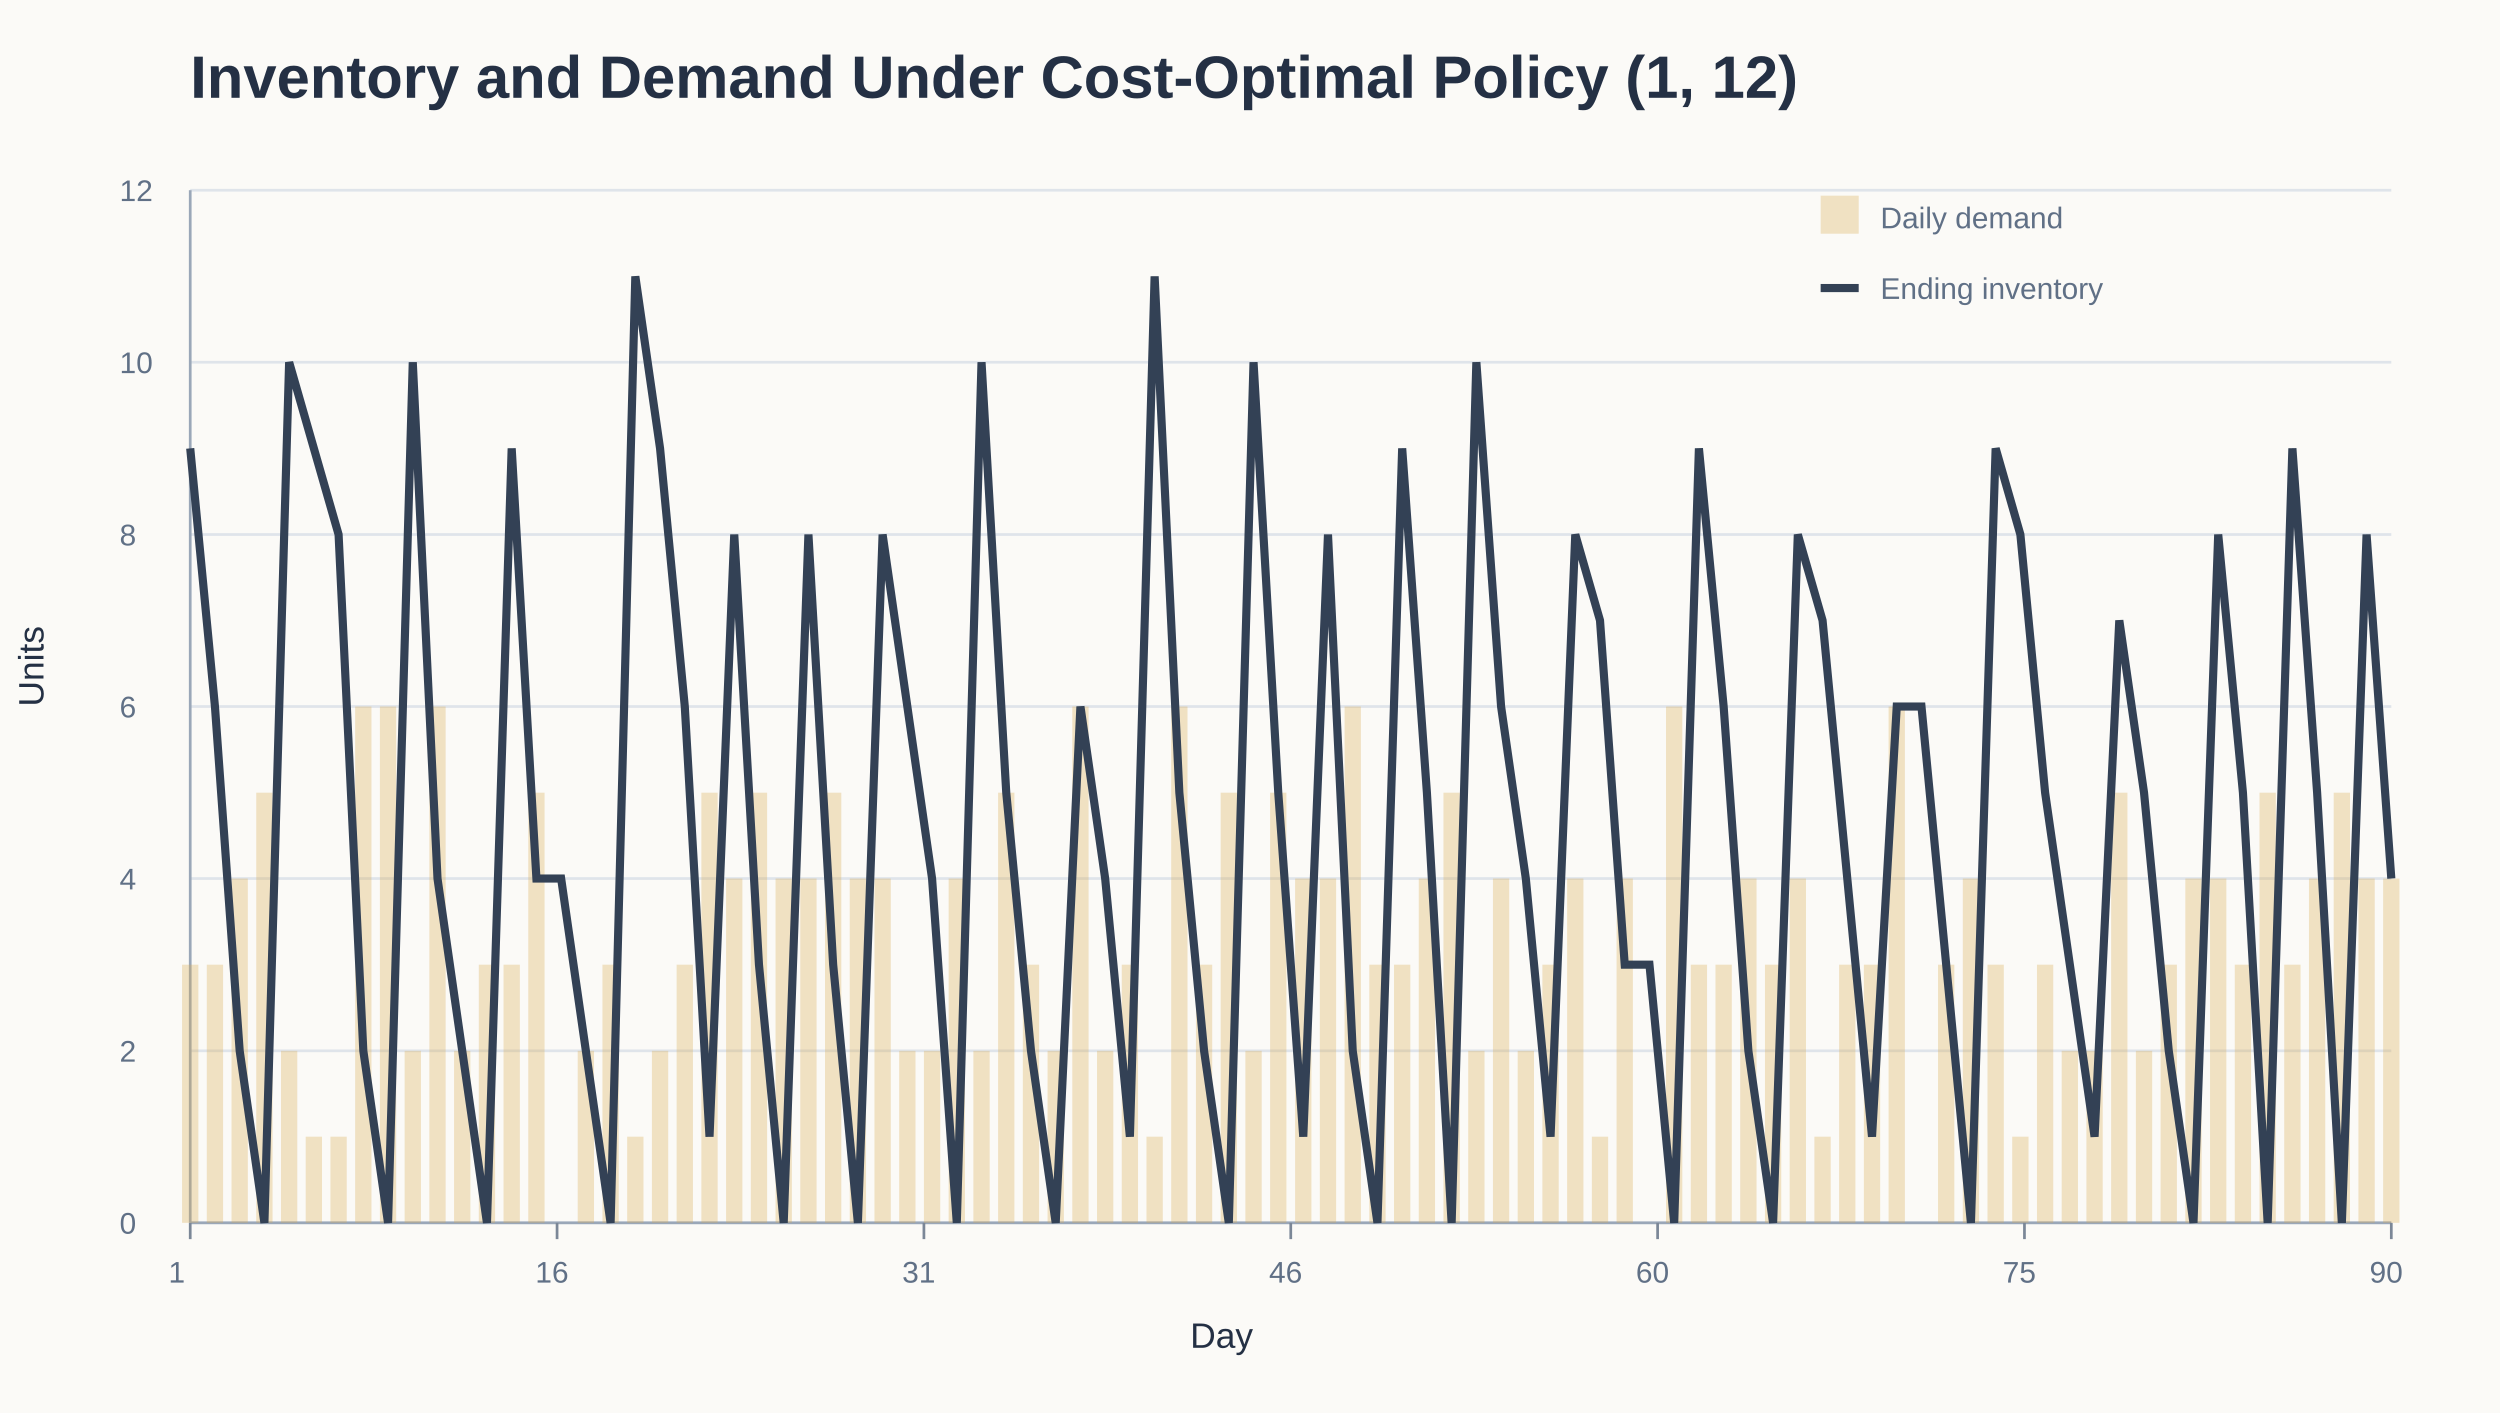
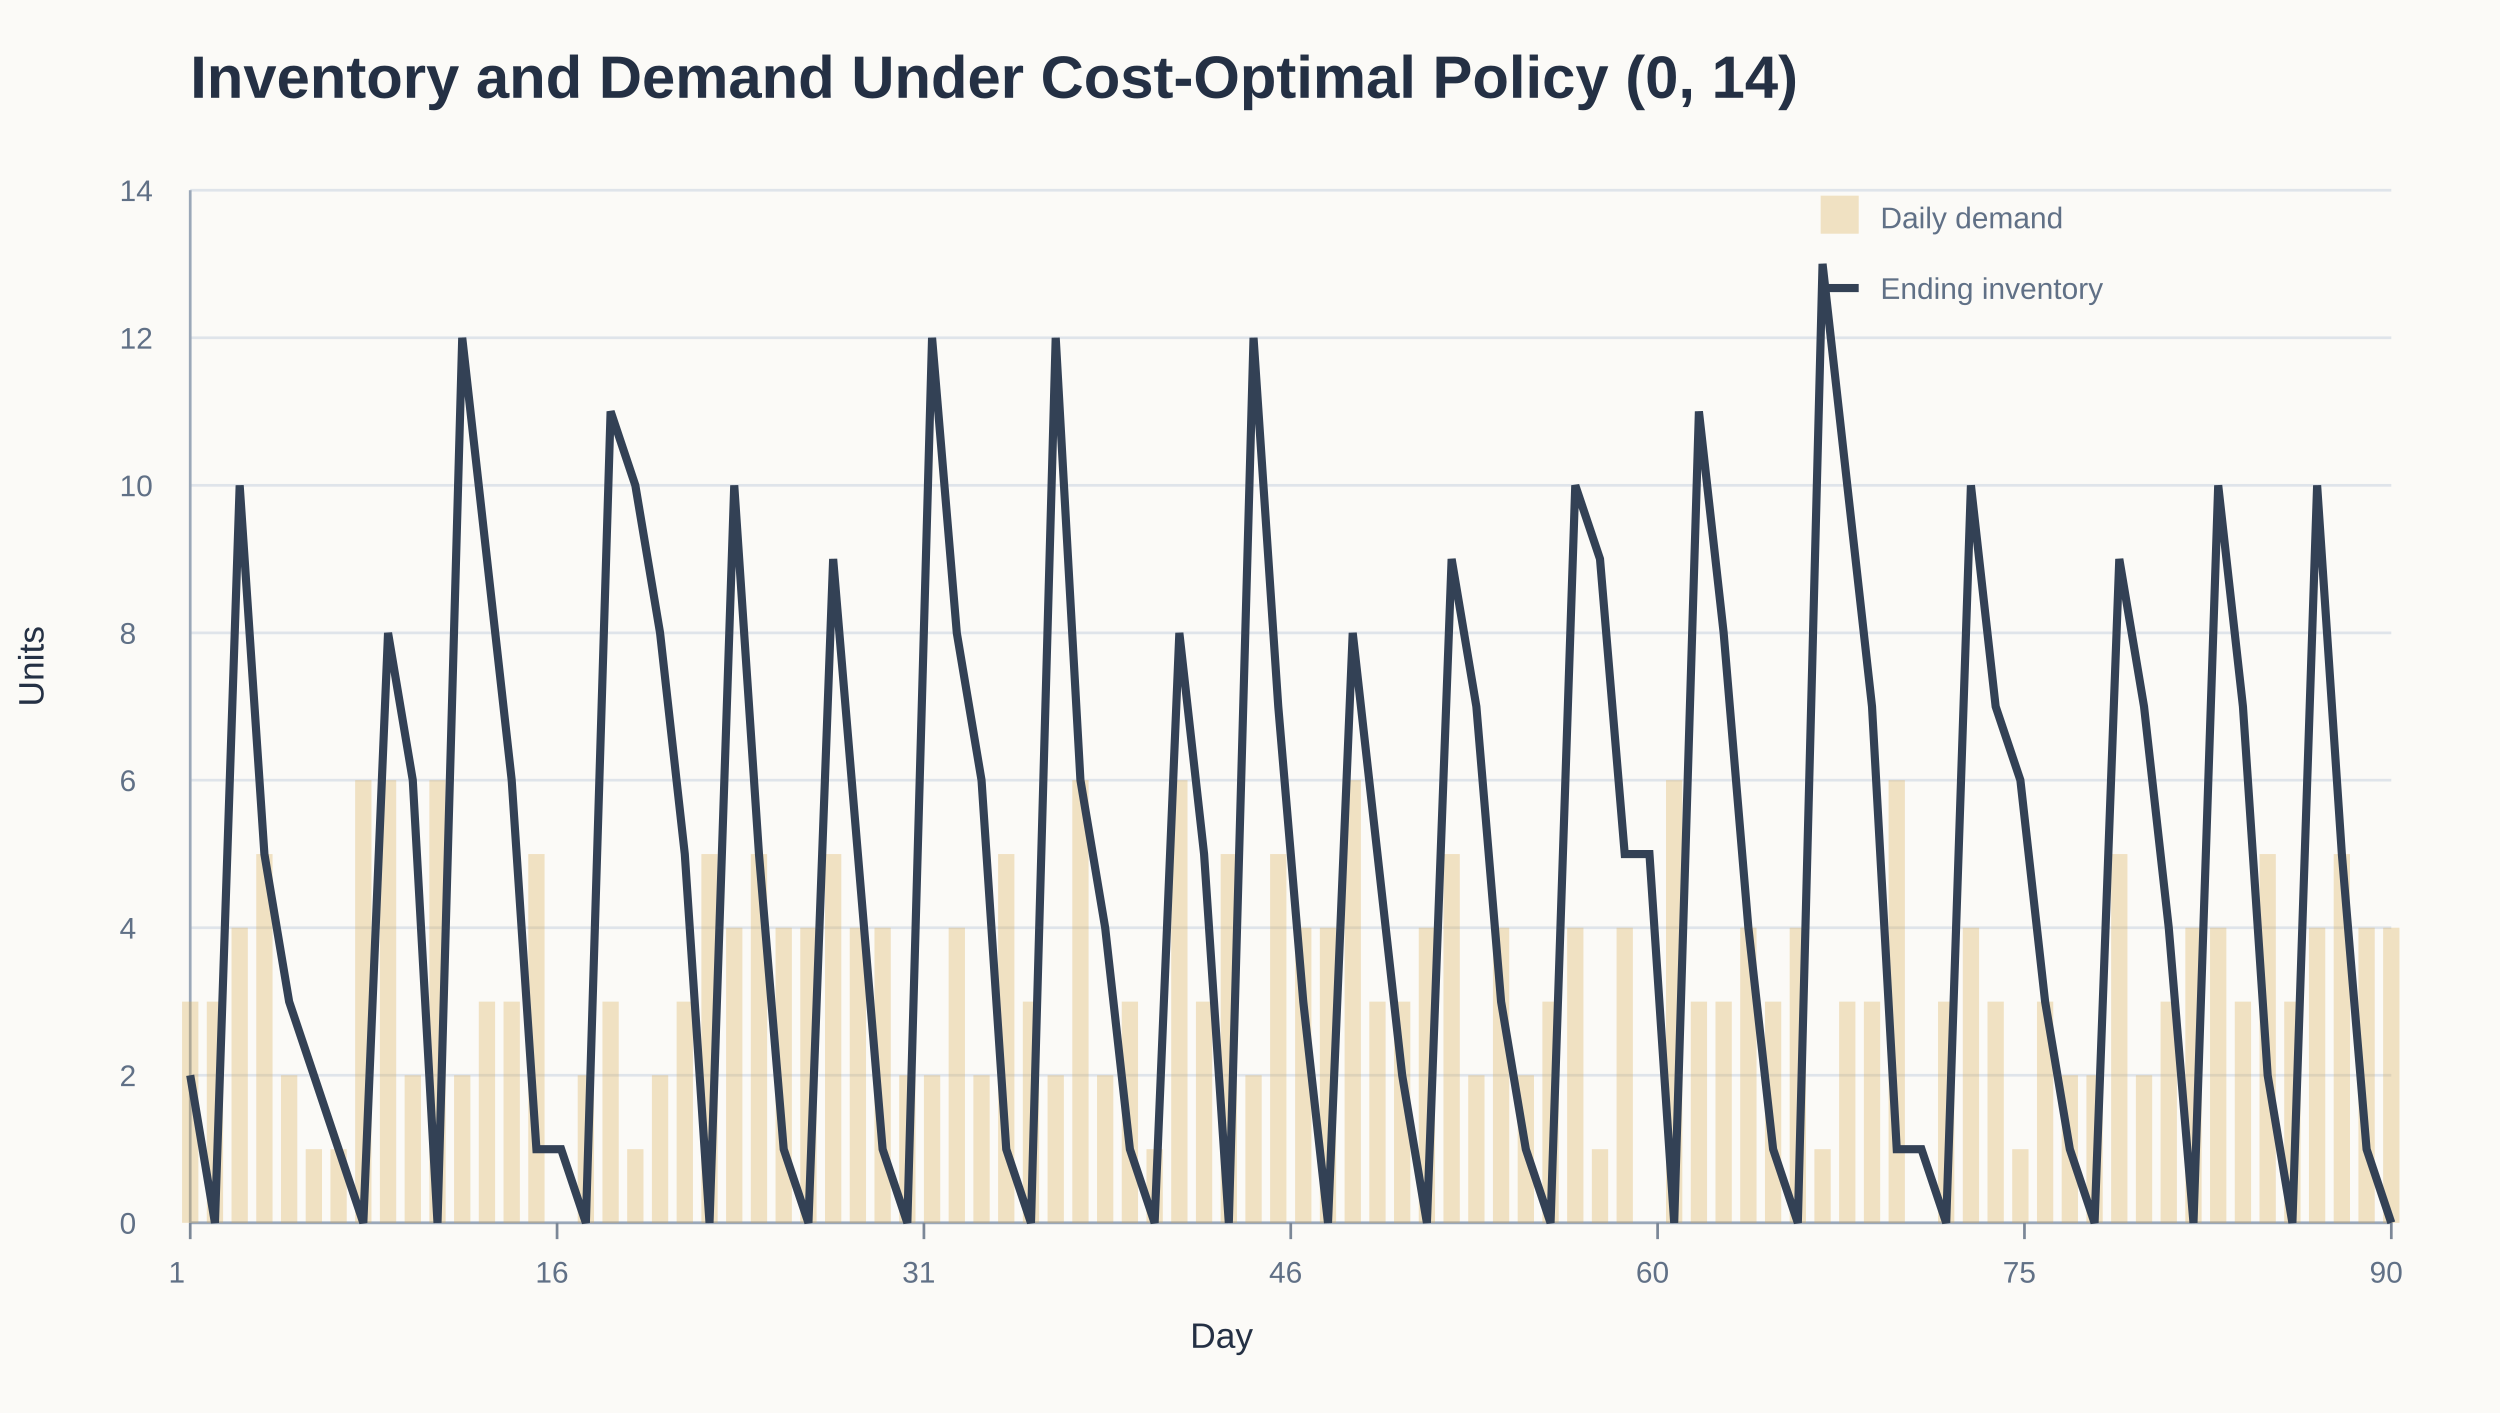
<svg xmlns="http://www.w3.org/2000/svg" width="920" height="520" viewBox="0 0 920 520">
  <rect width="100%" height="100%" fill="#fbfaf7" />
  <style>
text { font-family: Arial, sans-serif; fill: #243044; }
.title { font-size: 22px; font-weight: 700; }
.label { font-size: 13px; }
.tick { font-size: 11px; fill: #607086; }
.annotation { font-size: 12px; fill: #344256; }
</style>
-   <text x="70" y="36" class="title">Inventory and Demand Under Cost-Optimal Policy (1, 12)</text>
+   <text x="70" y="36" class="title">Inventory and Demand Under Cost-Optimal Policy (0, 14)</text>
  <line x1="70" y1="450.0" x2="880" y2="450.0" stroke="#dfe4ea" />
  <text x="44" y="454.0" class="tick">0</text>
-   <line x1="70" y1="386.7" x2="880" y2="386.7" stroke="#dfe4ea" />
-   <text x="44" y="390.7" class="tick">2</text>
-   <line x1="70" y1="323.3" x2="880" y2="323.3" stroke="#dfe4ea" />
-   <text x="44" y="327.3" class="tick">4</text>
-   <line x1="70" y1="260.0" x2="880" y2="260.0" stroke="#dfe4ea" />
-   <text x="44" y="264.0" class="tick">6</text>
-   <line x1="70" y1="196.7" x2="880" y2="196.7" stroke="#dfe4ea" />
-   <text x="44" y="200.7" class="tick">8</text>
-   <line x1="70" y1="133.3" x2="880" y2="133.3" stroke="#dfe4ea" />
-   <text x="44" y="137.3" class="tick">10</text>
+   <line x1="70" y1="395.7" x2="880" y2="395.7" stroke="#dfe4ea" />
+   <text x="44" y="399.7" class="tick">2</text>
+   <line x1="70" y1="341.4" x2="880" y2="341.4" stroke="#dfe4ea" />
+   <text x="44" y="345.4" class="tick">4</text>
+   <line x1="70" y1="287.1" x2="880" y2="287.1" stroke="#dfe4ea" />
+   <text x="44" y="291.1" class="tick">6</text>
+   <line x1="70" y1="232.9" x2="880" y2="232.9" stroke="#dfe4ea" />
+   <text x="44" y="236.9" class="tick">8</text>
+   <line x1="70" y1="178.6" x2="880" y2="178.6" stroke="#dfe4ea" />
+   <text x="44" y="182.6" class="tick">10</text>
+   <line x1="70" y1="124.3" x2="880" y2="124.3" stroke="#dfe4ea" />
+   <text x="44" y="128.3" class="tick">12</text>
  <line x1="70" y1="70.0" x2="880" y2="70.0" stroke="#dfe4ea" />
-   <text x="44" y="74.0" class="tick">12</text>
+   <text x="44" y="74.0" class="tick">14</text>
  <line x1="70" y1="450" x2="880" y2="450" stroke="#9aa7b8" />
  <line x1="70" y1="70" x2="70" y2="450" stroke="#9aa7b8" />
  <line x1="70.0" y1="450" x2="70.0" y2="456" stroke="#7b8797" />
  <text x="62.0" y="472" class="tick">1</text>
  <line x1="205.0" y1="450" x2="205.0" y2="456" stroke="#7b8797" />
  <text x="197.0" y="472" class="tick">16</text>
  <line x1="340.0" y1="450" x2="340.0" y2="456" stroke="#7b8797" />
  <text x="332.0" y="472" class="tick">31</text>
  <line x1="475.0" y1="450" x2="475.0" y2="456" stroke="#7b8797" />
  <text x="467.0" y="472" class="tick">46</text>
  <line x1="610.0" y1="450" x2="610.0" y2="456" stroke="#7b8797" />
  <text x="602.0" y="472" class="tick">60</text>
  <line x1="745.0" y1="450" x2="745.0" y2="456" stroke="#7b8797" />
  <text x="737.0" y="472" class="tick">75</text>
  <line x1="880.0" y1="450" x2="880.0" y2="456" stroke="#7b8797" />
  <text x="872.0" y="472" class="tick">90</text>
-   <rect x="67.0" y="355.0" width="6" height="95.0" fill="#d8aa4f" opacity="0.32" />
-   <rect x="76.1" y="355.0" width="6" height="95.0" fill="#d8aa4f" opacity="0.32" />
-   <rect x="85.2" y="323.3" width="6" height="126.7" fill="#d8aa4f" opacity="0.32" />
-   <rect x="94.3" y="291.7" width="6" height="158.3" fill="#d8aa4f" opacity="0.32" />
-   <rect x="103.4" y="386.7" width="6" height="63.3" fill="#d8aa4f" opacity="0.32" />
-   <rect x="112.5" y="418.3" width="6" height="31.7" fill="#d8aa4f" opacity="0.32" />
-   <rect x="121.6" y="418.3" width="6" height="31.7" fill="#d8aa4f" opacity="0.32" />
-   <rect x="130.7" y="260.0" width="6" height="190.0" fill="#d8aa4f" opacity="0.32" />
-   <rect x="139.8" y="260.0" width="6" height="190.0" fill="#d8aa4f" opacity="0.32" />
-   <rect x="148.9" y="386.7" width="6" height="63.3" fill="#d8aa4f" opacity="0.32" />
-   <rect x="158.0" y="260.0" width="6" height="190.0" fill="#d8aa4f" opacity="0.32" />
-   <rect x="167.1" y="386.7" width="6" height="63.3" fill="#d8aa4f" opacity="0.32" />
-   <rect x="176.2" y="355.0" width="6" height="95.0" fill="#d8aa4f" opacity="0.32" />
-   <rect x="185.3" y="355.0" width="6" height="95.0" fill="#d8aa4f" opacity="0.32" />
-   <rect x="194.4" y="291.7" width="6" height="158.3" fill="#d8aa4f" opacity="0.32" />
+   <rect x="67.0" y="368.6" width="6" height="81.4" fill="#d8aa4f" opacity="0.32" />
+   <rect x="76.1" y="368.6" width="6" height="81.4" fill="#d8aa4f" opacity="0.32" />
+   <rect x="85.2" y="341.4" width="6" height="108.6" fill="#d8aa4f" opacity="0.32" />
+   <rect x="94.3" y="314.3" width="6" height="135.7" fill="#d8aa4f" opacity="0.32" />
+   <rect x="103.4" y="395.7" width="6" height="54.3" fill="#d8aa4f" opacity="0.32" />
+   <rect x="112.5" y="422.9" width="6" height="27.1" fill="#d8aa4f" opacity="0.32" />
+   <rect x="121.6" y="422.9" width="6" height="27.1" fill="#d8aa4f" opacity="0.32" />
+   <rect x="130.7" y="287.1" width="6" height="162.9" fill="#d8aa4f" opacity="0.32" />
+   <rect x="139.8" y="287.1" width="6" height="162.9" fill="#d8aa4f" opacity="0.32" />
+   <rect x="148.9" y="395.7" width="6" height="54.3" fill="#d8aa4f" opacity="0.32" />
+   <rect x="158.0" y="287.1" width="6" height="162.9" fill="#d8aa4f" opacity="0.32" />
+   <rect x="167.1" y="395.7" width="6" height="54.3" fill="#d8aa4f" opacity="0.32" />
+   <rect x="176.2" y="368.6" width="6" height="81.4" fill="#d8aa4f" opacity="0.32" />
+   <rect x="185.3" y="368.6" width="6" height="81.4" fill="#d8aa4f" opacity="0.32" />
+   <rect x="194.4" y="314.3" width="6" height="135.7" fill="#d8aa4f" opacity="0.32" />
  <rect x="203.5" y="450.0" width="6" height="0.0" fill="#d8aa4f" opacity="0.32" />
-   <rect x="212.6" y="386.7" width="6" height="63.3" fill="#d8aa4f" opacity="0.32" />
-   <rect x="221.7" y="355.0" width="6" height="95.0" fill="#d8aa4f" opacity="0.32" />
-   <rect x="230.8" y="418.3" width="6" height="31.7" fill="#d8aa4f" opacity="0.32" />
-   <rect x="239.9" y="386.7" width="6" height="63.3" fill="#d8aa4f" opacity="0.32" />
-   <rect x="249.0" y="355.0" width="6" height="95.0" fill="#d8aa4f" opacity="0.32" />
-   <rect x="258.1" y="291.7" width="6" height="158.3" fill="#d8aa4f" opacity="0.32" />
-   <rect x="267.2" y="323.3" width="6" height="126.7" fill="#d8aa4f" opacity="0.32" />
-   <rect x="276.3" y="291.7" width="6" height="158.3" fill="#d8aa4f" opacity="0.32" />
-   <rect x="285.4" y="323.3" width="6" height="126.7" fill="#d8aa4f" opacity="0.32" />
-   <rect x="294.5" y="323.3" width="6" height="126.7" fill="#d8aa4f" opacity="0.32" />
-   <rect x="303.6" y="291.7" width="6" height="158.3" fill="#d8aa4f" opacity="0.32" />
-   <rect x="312.7" y="323.3" width="6" height="126.7" fill="#d8aa4f" opacity="0.32" />
-   <rect x="321.8" y="323.3" width="6" height="126.7" fill="#d8aa4f" opacity="0.32" />
-   <rect x="330.9" y="386.7" width="6" height="63.3" fill="#d8aa4f" opacity="0.32" />
-   <rect x="340.0" y="386.7" width="6" height="63.3" fill="#d8aa4f" opacity="0.32" />
-   <rect x="349.1" y="323.3" width="6" height="126.7" fill="#d8aa4f" opacity="0.32" />
-   <rect x="358.2" y="386.7" width="6" height="63.3" fill="#d8aa4f" opacity="0.32" />
-   <rect x="367.3" y="291.7" width="6" height="158.3" fill="#d8aa4f" opacity="0.32" />
-   <rect x="376.4" y="355.0" width="6" height="95.0" fill="#d8aa4f" opacity="0.32" />
-   <rect x="385.5" y="386.7" width="6" height="63.3" fill="#d8aa4f" opacity="0.32" />
-   <rect x="394.6" y="260.0" width="6" height="190.0" fill="#d8aa4f" opacity="0.32" />
-   <rect x="403.7" y="386.7" width="6" height="63.3" fill="#d8aa4f" opacity="0.32" />
-   <rect x="412.8" y="355.0" width="6" height="95.0" fill="#d8aa4f" opacity="0.32" />
-   <rect x="421.9" y="418.3" width="6" height="31.7" fill="#d8aa4f" opacity="0.32" />
-   <rect x="431.0" y="260.0" width="6" height="190.0" fill="#d8aa4f" opacity="0.32" />
-   <rect x="440.1" y="355.0" width="6" height="95.0" fill="#d8aa4f" opacity="0.32" />
-   <rect x="449.2" y="291.7" width="6" height="158.3" fill="#d8aa4f" opacity="0.32" />
-   <rect x="458.3" y="386.7" width="6" height="63.3" fill="#d8aa4f" opacity="0.32" />
-   <rect x="467.4" y="291.7" width="6" height="158.3" fill="#d8aa4f" opacity="0.32" />
-   <rect x="476.6" y="323.3" width="6" height="126.7" fill="#d8aa4f" opacity="0.32" />
-   <rect x="485.7" y="323.3" width="6" height="126.7" fill="#d8aa4f" opacity="0.32" />
-   <rect x="494.8" y="260.0" width="6" height="190.0" fill="#d8aa4f" opacity="0.32" />
-   <rect x="503.9" y="355.0" width="6" height="95.0" fill="#d8aa4f" opacity="0.32" />
-   <rect x="513.0" y="355.0" width="6" height="95.0" fill="#d8aa4f" opacity="0.32" />
-   <rect x="522.1" y="323.3" width="6" height="126.7" fill="#d8aa4f" opacity="0.32" />
-   <rect x="531.2" y="291.7" width="6" height="158.3" fill="#d8aa4f" opacity="0.32" />
-   <rect x="540.3" y="386.7" width="6" height="63.3" fill="#d8aa4f" opacity="0.32" />
-   <rect x="549.4" y="323.3" width="6" height="126.7" fill="#d8aa4f" opacity="0.32" />
-   <rect x="558.5" y="386.7" width="6" height="63.3" fill="#d8aa4f" opacity="0.32" />
-   <rect x="567.6" y="355.0" width="6" height="95.0" fill="#d8aa4f" opacity="0.32" />
-   <rect x="576.7" y="323.3" width="6" height="126.7" fill="#d8aa4f" opacity="0.32" />
-   <rect x="585.8" y="418.3" width="6" height="31.7" fill="#d8aa4f" opacity="0.32" />
-   <rect x="594.9" y="323.3" width="6" height="126.7" fill="#d8aa4f" opacity="0.32" />
+   <rect x="212.6" y="395.7" width="6" height="54.3" fill="#d8aa4f" opacity="0.32" />
+   <rect x="221.7" y="368.6" width="6" height="81.4" fill="#d8aa4f" opacity="0.32" />
+   <rect x="230.8" y="422.9" width="6" height="27.1" fill="#d8aa4f" opacity="0.32" />
+   <rect x="239.9" y="395.7" width="6" height="54.3" fill="#d8aa4f" opacity="0.32" />
+   <rect x="249.0" y="368.6" width="6" height="81.4" fill="#d8aa4f" opacity="0.32" />
+   <rect x="258.1" y="314.3" width="6" height="135.7" fill="#d8aa4f" opacity="0.32" />
+   <rect x="267.2" y="341.4" width="6" height="108.6" fill="#d8aa4f" opacity="0.32" />
+   <rect x="276.3" y="314.3" width="6" height="135.7" fill="#d8aa4f" opacity="0.32" />
+   <rect x="285.4" y="341.4" width="6" height="108.6" fill="#d8aa4f" opacity="0.32" />
+   <rect x="294.5" y="341.4" width="6" height="108.6" fill="#d8aa4f" opacity="0.32" />
+   <rect x="303.6" y="314.3" width="6" height="135.7" fill="#d8aa4f" opacity="0.32" />
+   <rect x="312.7" y="341.4" width="6" height="108.6" fill="#d8aa4f" opacity="0.32" />
+   <rect x="321.8" y="341.4" width="6" height="108.6" fill="#d8aa4f" opacity="0.32" />
+   <rect x="330.9" y="395.7" width="6" height="54.3" fill="#d8aa4f" opacity="0.32" />
+   <rect x="340.0" y="395.7" width="6" height="54.3" fill="#d8aa4f" opacity="0.32" />
+   <rect x="349.1" y="341.4" width="6" height="108.6" fill="#d8aa4f" opacity="0.32" />
+   <rect x="358.2" y="395.7" width="6" height="54.3" fill="#d8aa4f" opacity="0.32" />
+   <rect x="367.3" y="314.3" width="6" height="135.7" fill="#d8aa4f" opacity="0.32" />
+   <rect x="376.4" y="368.6" width="6" height="81.4" fill="#d8aa4f" opacity="0.32" />
+   <rect x="385.5" y="395.7" width="6" height="54.3" fill="#d8aa4f" opacity="0.32" />
+   <rect x="394.6" y="287.1" width="6" height="162.9" fill="#d8aa4f" opacity="0.32" />
+   <rect x="403.7" y="395.7" width="6" height="54.3" fill="#d8aa4f" opacity="0.32" />
+   <rect x="412.8" y="368.6" width="6" height="81.4" fill="#d8aa4f" opacity="0.32" />
+   <rect x="421.9" y="422.9" width="6" height="27.1" fill="#d8aa4f" opacity="0.32" />
+   <rect x="431.0" y="287.1" width="6" height="162.9" fill="#d8aa4f" opacity="0.32" />
+   <rect x="440.1" y="368.6" width="6" height="81.4" fill="#d8aa4f" opacity="0.32" />
+   <rect x="449.2" y="314.3" width="6" height="135.7" fill="#d8aa4f" opacity="0.32" />
+   <rect x="458.3" y="395.7" width="6" height="54.3" fill="#d8aa4f" opacity="0.32" />
+   <rect x="467.4" y="314.3" width="6" height="135.7" fill="#d8aa4f" opacity="0.32" />
+   <rect x="476.6" y="341.4" width="6" height="108.6" fill="#d8aa4f" opacity="0.32" />
+   <rect x="485.7" y="341.4" width="6" height="108.6" fill="#d8aa4f" opacity="0.32" />
+   <rect x="494.8" y="287.1" width="6" height="162.9" fill="#d8aa4f" opacity="0.32" />
+   <rect x="503.9" y="368.6" width="6" height="81.4" fill="#d8aa4f" opacity="0.32" />
+   <rect x="513.0" y="368.6" width="6" height="81.4" fill="#d8aa4f" opacity="0.32" />
+   <rect x="522.1" y="341.4" width="6" height="108.6" fill="#d8aa4f" opacity="0.32" />
+   <rect x="531.2" y="314.3" width="6" height="135.7" fill="#d8aa4f" opacity="0.32" />
+   <rect x="540.3" y="395.7" width="6" height="54.3" fill="#d8aa4f" opacity="0.32" />
+   <rect x="549.4" y="341.4" width="6" height="108.6" fill="#d8aa4f" opacity="0.32" />
+   <rect x="558.5" y="395.7" width="6" height="54.3" fill="#d8aa4f" opacity="0.32" />
+   <rect x="567.6" y="368.6" width="6" height="81.4" fill="#d8aa4f" opacity="0.32" />
+   <rect x="576.7" y="341.4" width="6" height="108.6" fill="#d8aa4f" opacity="0.32" />
+   <rect x="585.8" y="422.9" width="6" height="27.1" fill="#d8aa4f" opacity="0.32" />
+   <rect x="594.9" y="341.4" width="6" height="108.6" fill="#d8aa4f" opacity="0.32" />
  <rect x="604.0" y="450.0" width="6" height="0.0" fill="#d8aa4f" opacity="0.32" />
-   <rect x="613.1" y="260.0" width="6" height="190.0" fill="#d8aa4f" opacity="0.32" />
-   <rect x="622.2" y="355.0" width="6" height="95.0" fill="#d8aa4f" opacity="0.32" />
-   <rect x="631.3" y="355.0" width="6" height="95.0" fill="#d8aa4f" opacity="0.32" />
-   <rect x="640.4" y="323.3" width="6" height="126.7" fill="#d8aa4f" opacity="0.32" />
-   <rect x="649.5" y="355.0" width="6" height="95.0" fill="#d8aa4f" opacity="0.32" />
-   <rect x="658.6" y="323.3" width="6" height="126.7" fill="#d8aa4f" opacity="0.32" />
-   <rect x="667.7" y="418.3" width="6" height="31.7" fill="#d8aa4f" opacity="0.32" />
-   <rect x="676.8" y="355.0" width="6" height="95.0" fill="#d8aa4f" opacity="0.32" />
-   <rect x="685.9" y="355.0" width="6" height="95.0" fill="#d8aa4f" opacity="0.32" />
-   <rect x="695.0" y="260.0" width="6" height="190.0" fill="#d8aa4f" opacity="0.32" />
+   <rect x="613.1" y="287.1" width="6" height="162.9" fill="#d8aa4f" opacity="0.32" />
+   <rect x="622.2" y="368.6" width="6" height="81.4" fill="#d8aa4f" opacity="0.32" />
+   <rect x="631.3" y="368.6" width="6" height="81.4" fill="#d8aa4f" opacity="0.32" />
+   <rect x="640.4" y="341.4" width="6" height="108.6" fill="#d8aa4f" opacity="0.32" />
+   <rect x="649.5" y="368.6" width="6" height="81.4" fill="#d8aa4f" opacity="0.32" />
+   <rect x="658.6" y="341.4" width="6" height="108.6" fill="#d8aa4f" opacity="0.32" />
+   <rect x="667.7" y="422.9" width="6" height="27.1" fill="#d8aa4f" opacity="0.32" />
+   <rect x="676.8" y="368.6" width="6" height="81.4" fill="#d8aa4f" opacity="0.32" />
+   <rect x="685.9" y="368.6" width="6" height="81.4" fill="#d8aa4f" opacity="0.32" />
+   <rect x="695.0" y="287.1" width="6" height="162.9" fill="#d8aa4f" opacity="0.32" />
  <rect x="704.1" y="450.0" width="6" height="0.0" fill="#d8aa4f" opacity="0.32" />
-   <rect x="713.2" y="355.0" width="6" height="95.0" fill="#d8aa4f" opacity="0.32" />
-   <rect x="722.3" y="323.3" width="6" height="126.7" fill="#d8aa4f" opacity="0.32" />
-   <rect x="731.4" y="355.0" width="6" height="95.0" fill="#d8aa4f" opacity="0.32" />
-   <rect x="740.5" y="418.3" width="6" height="31.7" fill="#d8aa4f" opacity="0.32" />
-   <rect x="749.6" y="355.0" width="6" height="95.0" fill="#d8aa4f" opacity="0.32" />
-   <rect x="758.7" y="386.7" width="6" height="63.3" fill="#d8aa4f" opacity="0.32" />
-   <rect x="767.8" y="386.7" width="6" height="63.3" fill="#d8aa4f" opacity="0.32" />
-   <rect x="776.9" y="291.7" width="6" height="158.3" fill="#d8aa4f" opacity="0.32" />
-   <rect x="786.0" y="386.7" width="6" height="63.3" fill="#d8aa4f" opacity="0.32" />
-   <rect x="795.1" y="355.0" width="6" height="95.0" fill="#d8aa4f" opacity="0.32" />
-   <rect x="804.2" y="323.3" width="6" height="126.7" fill="#d8aa4f" opacity="0.32" />
-   <rect x="813.3" y="323.3" width="6" height="126.7" fill="#d8aa4f" opacity="0.32" />
-   <rect x="822.4" y="355.0" width="6" height="95.0" fill="#d8aa4f" opacity="0.32" />
-   <rect x="831.5" y="291.7" width="6" height="158.3" fill="#d8aa4f" opacity="0.32" />
-   <rect x="840.6" y="355.0" width="6" height="95.0" fill="#d8aa4f" opacity="0.32" />
-   <rect x="849.7" y="323.3" width="6" height="126.7" fill="#d8aa4f" opacity="0.32" />
-   <rect x="858.8" y="291.7" width="6" height="158.3" fill="#d8aa4f" opacity="0.32" />
-   <rect x="867.9" y="323.3" width="6" height="126.7" fill="#d8aa4f" opacity="0.32" />
-   <rect x="877.0" y="323.3" width="6" height="126.7" fill="#d8aa4f" opacity="0.32" />
-   <polyline points="70.0,165.0 79.1,260.0 88.2,386.7 97.3,450.0 106.4,133.3 115.5,165.0 124.6,196.7 133.7,386.7 142.8,450.0 151.9,133.3 161.0,323.3 170.1,386.7 179.2,450.0 188.3,165.0 197.4,323.3 206.5,323.3 215.6,386.7 224.7,450.0 233.8,101.7 242.9,165.0 252.0,260.0 261.1,418.3 270.2,196.7 279.3,355.0 288.4,450.0 297.5,196.7 306.6,355.0 315.7,450.0 324.8,196.7 333.9,260.0 343.0,323.3 352.1,450.0 361.2,133.3 370.3,291.7 379.4,386.7 388.5,450.0 397.6,260.0 406.7,323.3 415.8,418.3 424.9,101.7 434.0,291.7 443.1,386.7 452.2,450.0 461.3,133.3 470.4,291.7 479.6,418.3 488.7,196.7 497.8,386.7 506.9,450.0 516.0,165.0 525.1,291.7 534.2,450.0 543.3,133.3 552.4,260.0 561.5,323.3 570.6,418.3 579.7,196.7 588.8,228.3 597.9,355.0 607.0,355.0 616.1,450.0 625.2,165.0 634.3,260.0 643.4,386.7 652.5,450.0 661.6,196.7 670.7,228.3 679.8,323.3 688.9,418.3 698.0,260.0 707.1,260.0 716.2,355.0 725.3,450.0 734.4,165.0 743.5,196.7 752.6,291.7 761.7,355.0 770.8,418.3 779.9,228.3 789.0,291.7 798.1,386.7 807.2,450.0 816.3,196.7 825.4,291.7 834.5,450.0 843.6,165.0 852.7,291.7 861.8,450.0 870.9,196.7 880.0,323.3" fill="none" stroke="#334155" stroke-width="3" />
+   <rect x="713.2" y="368.6" width="6" height="81.4" fill="#d8aa4f" opacity="0.32" />
+   <rect x="722.3" y="341.4" width="6" height="108.6" fill="#d8aa4f" opacity="0.32" />
+   <rect x="731.4" y="368.6" width="6" height="81.4" fill="#d8aa4f" opacity="0.32" />
+   <rect x="740.5" y="422.9" width="6" height="27.1" fill="#d8aa4f" opacity="0.32" />
+   <rect x="749.6" y="368.6" width="6" height="81.4" fill="#d8aa4f" opacity="0.32" />
+   <rect x="758.7" y="395.7" width="6" height="54.3" fill="#d8aa4f" opacity="0.32" />
+   <rect x="767.8" y="395.7" width="6" height="54.3" fill="#d8aa4f" opacity="0.32" />
+   <rect x="776.9" y="314.3" width="6" height="135.7" fill="#d8aa4f" opacity="0.32" />
+   <rect x="786.0" y="395.7" width="6" height="54.3" fill="#d8aa4f" opacity="0.32" />
+   <rect x="795.1" y="368.6" width="6" height="81.4" fill="#d8aa4f" opacity="0.32" />
+   <rect x="804.2" y="341.4" width="6" height="108.6" fill="#d8aa4f" opacity="0.32" />
+   <rect x="813.3" y="341.4" width="6" height="108.6" fill="#d8aa4f" opacity="0.32" />
+   <rect x="822.4" y="368.6" width="6" height="81.4" fill="#d8aa4f" opacity="0.32" />
+   <rect x="831.5" y="314.3" width="6" height="135.7" fill="#d8aa4f" opacity="0.32" />
+   <rect x="840.6" y="368.6" width="6" height="81.4" fill="#d8aa4f" opacity="0.32" />
+   <rect x="849.7" y="341.4" width="6" height="108.6" fill="#d8aa4f" opacity="0.32" />
+   <rect x="858.8" y="314.3" width="6" height="135.7" fill="#d8aa4f" opacity="0.32" />
+   <rect x="867.9" y="341.4" width="6" height="108.6" fill="#d8aa4f" opacity="0.32" />
+   <rect x="877.0" y="341.4" width="6" height="108.6" fill="#d8aa4f" opacity="0.32" />
+   <polyline points="70.0,395.7 79.1,450.0 88.2,178.6 97.3,314.3 106.4,368.6 115.5,395.7 124.6,422.9 133.7,450.0 142.8,232.9 151.9,287.1 161.0,450.0 170.1,124.3 179.2,205.7 188.3,287.1 197.4,422.9 206.5,422.9 215.6,450.0 224.7,151.4 233.8,178.6 242.9,232.9 252.0,314.3 261.1,450.0 270.2,178.6 279.3,314.3 288.4,422.9 297.5,450.0 306.6,205.7 315.7,314.3 324.8,422.9 333.9,450.0 343.0,124.3 352.1,232.9 361.2,287.1 370.3,422.9 379.4,450.0 388.5,124.3 397.6,287.1 406.7,341.4 415.8,422.9 424.9,450.0 434.0,232.9 443.1,314.3 452.2,450.0 461.3,124.3 470.4,260.0 479.6,368.6 488.7,450.0 497.8,232.9 506.9,314.3 516.0,395.7 525.1,450.0 534.2,205.7 543.3,260.0 552.4,368.6 561.5,422.9 570.6,450.0 579.7,178.6 588.8,205.7 597.9,314.3 607.0,314.3 616.1,450.0 625.2,151.4 634.3,232.9 643.4,341.4 652.5,422.9 661.6,450.0 670.7,97.1 679.8,178.6 688.9,260.0 698.0,422.9 707.1,422.9 716.2,450.0 725.3,178.6 734.4,260.0 743.5,287.1 752.6,368.6 761.7,422.9 770.8,450.0 779.9,205.7 789.0,260.0 798.1,341.4 807.2,450.0 816.3,178.6 825.4,260.0 834.5,395.7 843.6,450.0 852.7,178.6 861.8,314.3 870.9,422.9 880.0,450.0" fill="none" stroke="#334155" stroke-width="3" />
  <text x="438.0" y="496" class="label">Day</text>
  <text x="16" y="260.0" class="label" transform="rotate(-90 16,260.0)">Units</text>
  <rect x="670" y="72" width="14" height="14" fill="#d8aa4f" opacity="0.32" />
  <text x="692" y="84" class="tick">Daily demand</text>
  <line x1="670" y1="106" x2="684" y2="106" stroke="#334155" stroke-width="3" />
  <text x="692" y="110" class="tick">Ending inventory</text>
</svg>
